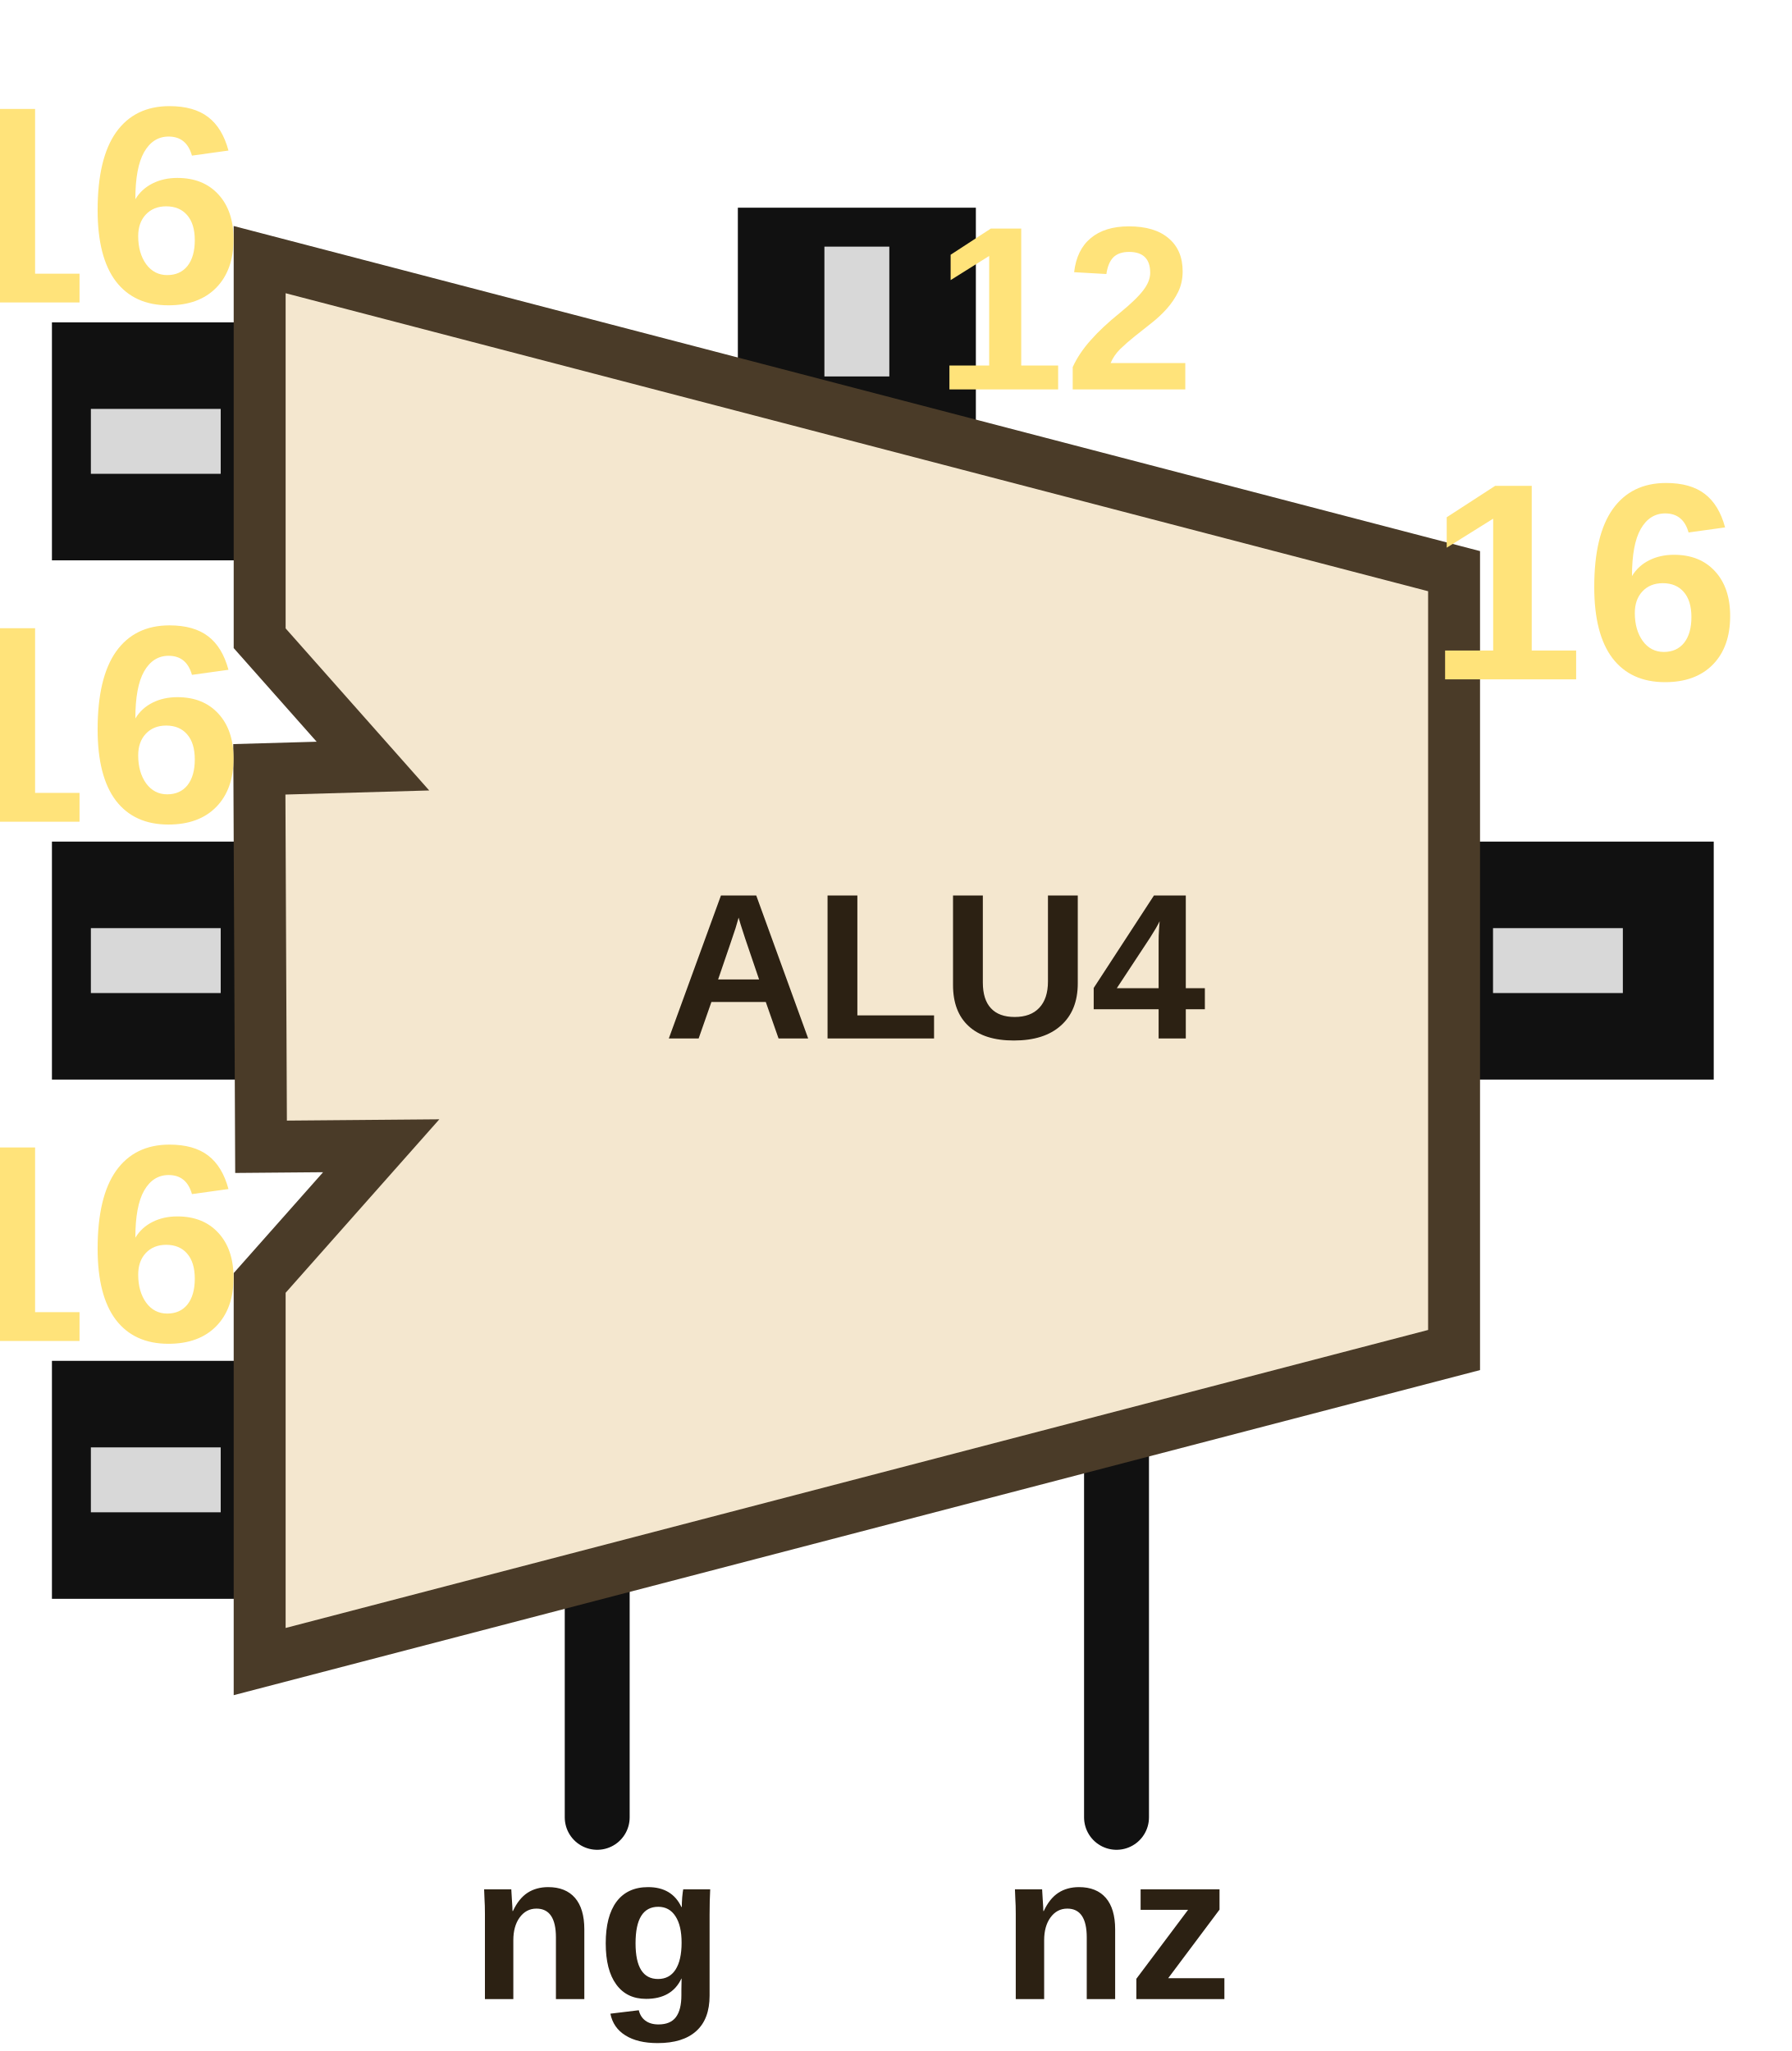
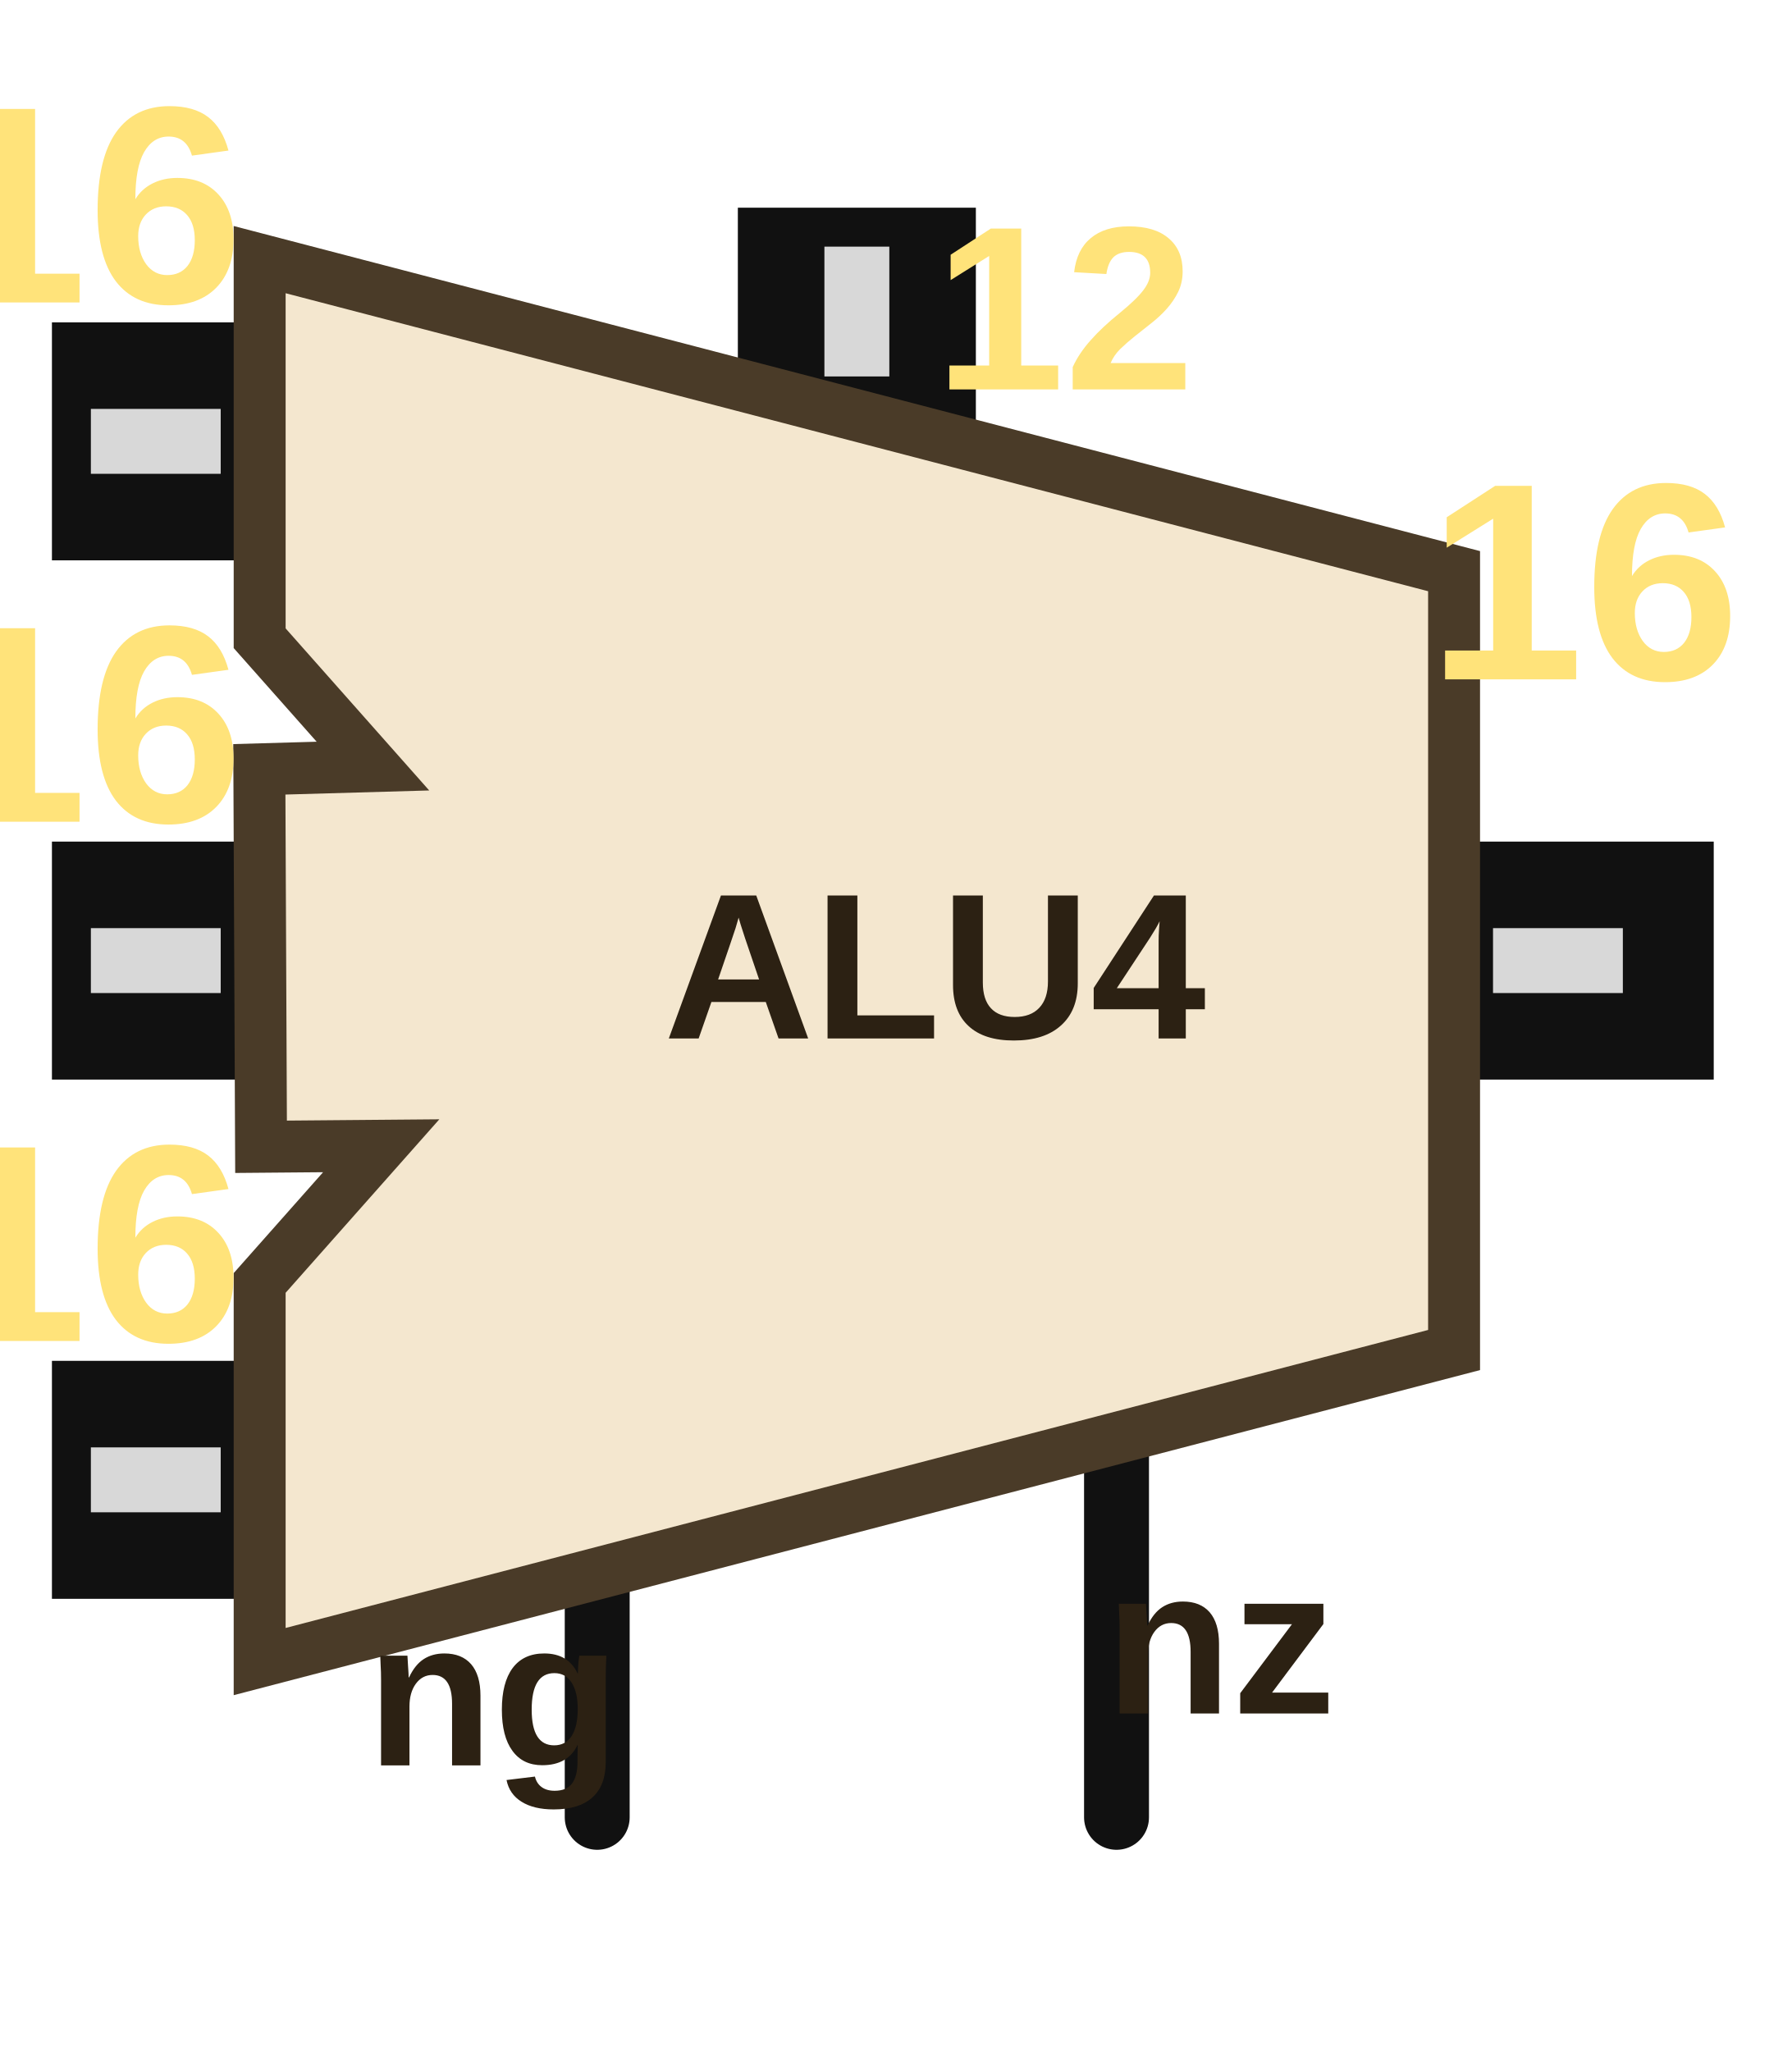
<svg xmlns="http://www.w3.org/2000/svg" viewBox="-66 -74 138 158" version="1.1">
  <style>
    .usercard-body { fill:#f4e7cf; stroke:#4a3b28; stroke-width:4; }
    .usercard-pin { stroke:#111; stroke-width:5; stroke-linecap:round; fill:none; }
    .arith-gate-pin-letter { font-family:Arial,sans-serif; font-size:20px; font-weight:800; fill:#2c2113; text-anchor:middle; }
    .splitter-bar { fill:#111; stroke:none; }
    .splitter-stripe { stroke:#d8d8d8; stroke-width:3; stroke-dasharray:6 3; stroke-linecap:butt; fill:none; }
    .splitter-width-label { fill:#ffe37a; font-family:Arial,sans-serif; font-weight:800; font-size:13px; text-anchor:middle; }
    .alu-out-letter { fill:#2c2113; font-family:Arial,sans-serif; font-weight:800; font-size:16px; text-anchor:middle; }
  </style>
  <rect class="splitter-bar" x="-62" y="-49.167" width="16" height="18.333" />
  <line class="splitter-stripe" x1="-59" y1="-40" x2="-49" y2="-40" style="stroke-width:5;stroke-dasharray:10, 5" />
  <rect class="splitter-bar" x="-62" y="-9.167" width="16" height="18.333" />
  <line class="splitter-stripe" x1="-59" y1="0" x2="-49" y2="0" style="stroke-width:5;stroke-dasharray:10, 5" />
  <rect class="splitter-bar" x="-62" y="30.833" width="16" height="18.333" />
  <line class="splitter-stripe" x1="-59" y1="40" x2="-49" y2="40" style="stroke-width:5;stroke-dasharray:10, 5" />
  <rect class="splitter-bar" x="46" y="-9.167" width="20" height="18.333" />
  <line class="splitter-stripe" x1="49" y1="0" x2="63" y2="0" style="stroke-width:5;stroke-dasharray:10, 5" />
  <rect class="splitter-bar" x="-9.167" y="-58" width="18.333" height="20" />
  <line class="splitter-stripe" x1="0" y1="-55" x2="0" y2="-43" style="stroke-width:5;stroke-dasharray:10, 5" />
  <line class="usercard-pin" x1="-20" y1="44" x2="-20" y2="66" id="out-ng" />
  <line class="usercard-pin" x1="20" y1="36" x2="20" y2="66" id="out-nz" />
  <path class="usercard-body" d="m -46,-54 92,24 V 30 L -46,54 V 24.833 l 9.363,-10.569 -9.256,0.079 -0.131,-29.078 8.749,-0.249 L -46,-24.833 Z" />
  <text class="arith-gate-pin-letter" x="6" y="6" text-anchor="middle" style="font-size:16px">ALU4</text>
  <text class="splitter-width-label" x="-59.28" y="-50.699" text-anchor="middle" style="font-size:21.667px">16</text>
  <text class="splitter-width-label" x="-59.28" y="-10.699" text-anchor="middle" style="font-size:21.667px">16</text>
  <text class="splitter-width-label" x="-59.28" y="29.301" text-anchor="middle" style="font-size:21.667px">16</text>
  <text class="splitter-width-label" x="56" y="-21.667" text-anchor="middle" style="font-size:21.667px">16</text>
  <text class="splitter-width-label" x="16" y="-44" text-anchor="start" style="font-size:18px">12</text>
-   <text class="alu-out-letter" x="-20" y="80" id="lbl-ng">ng</text>
-   <text class="alu-out-letter" x="20" y="80" id="lbl-nz">nz</text>
+   <text class="alu-out-letter" x="-28" y="62" id="lbl-ng" text-anchor="end">ng</text>
+   <text class="alu-out-letter" x="28" y="58" id="lbl-nz" text-anchor="start">nz</text>
</svg>
